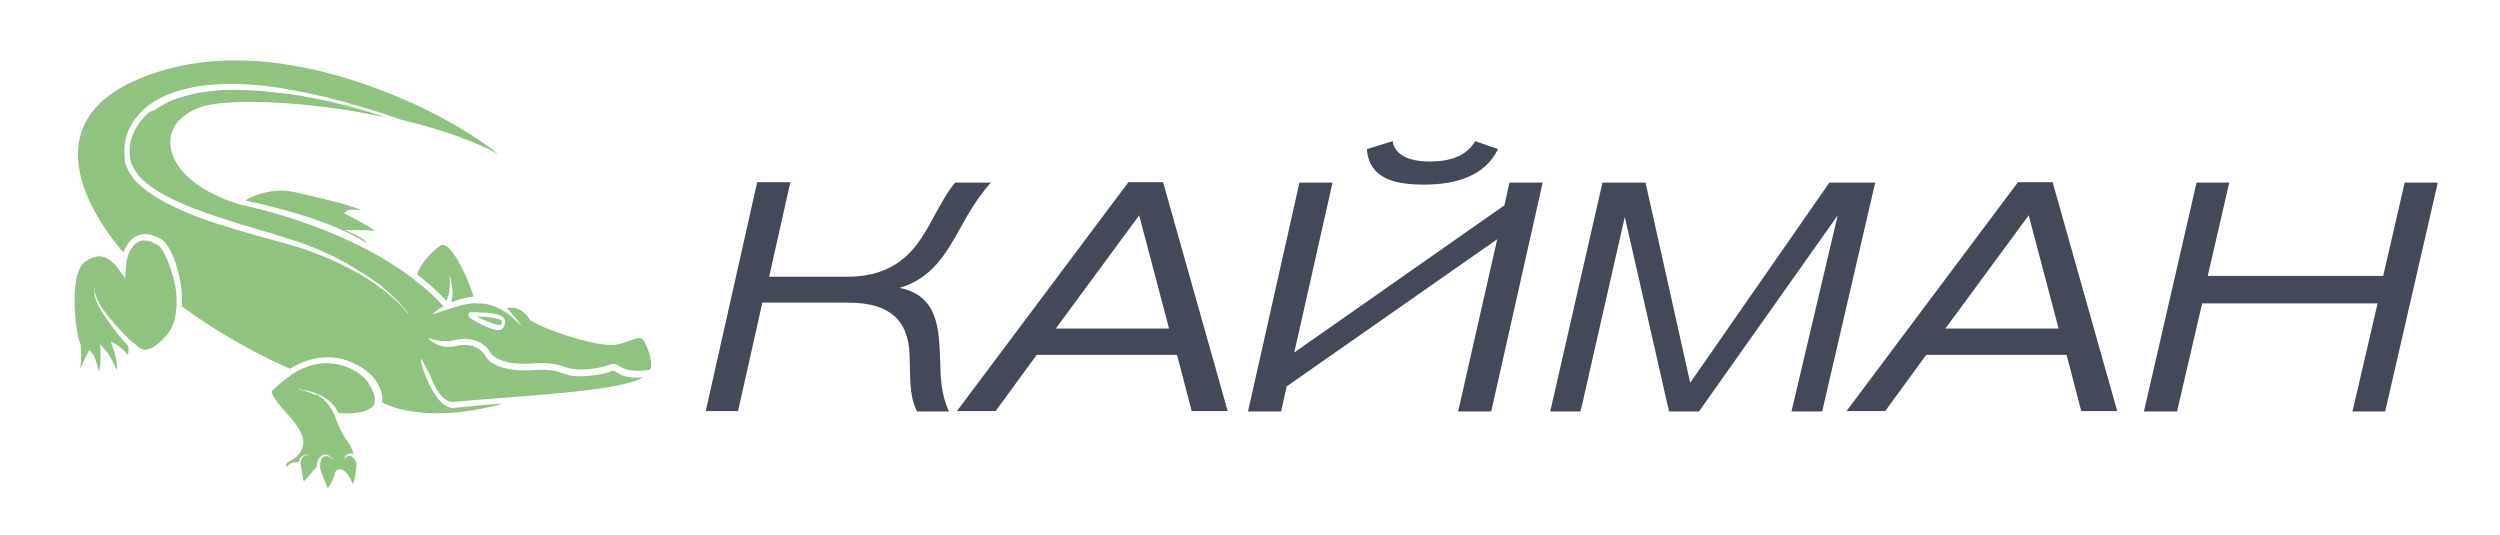
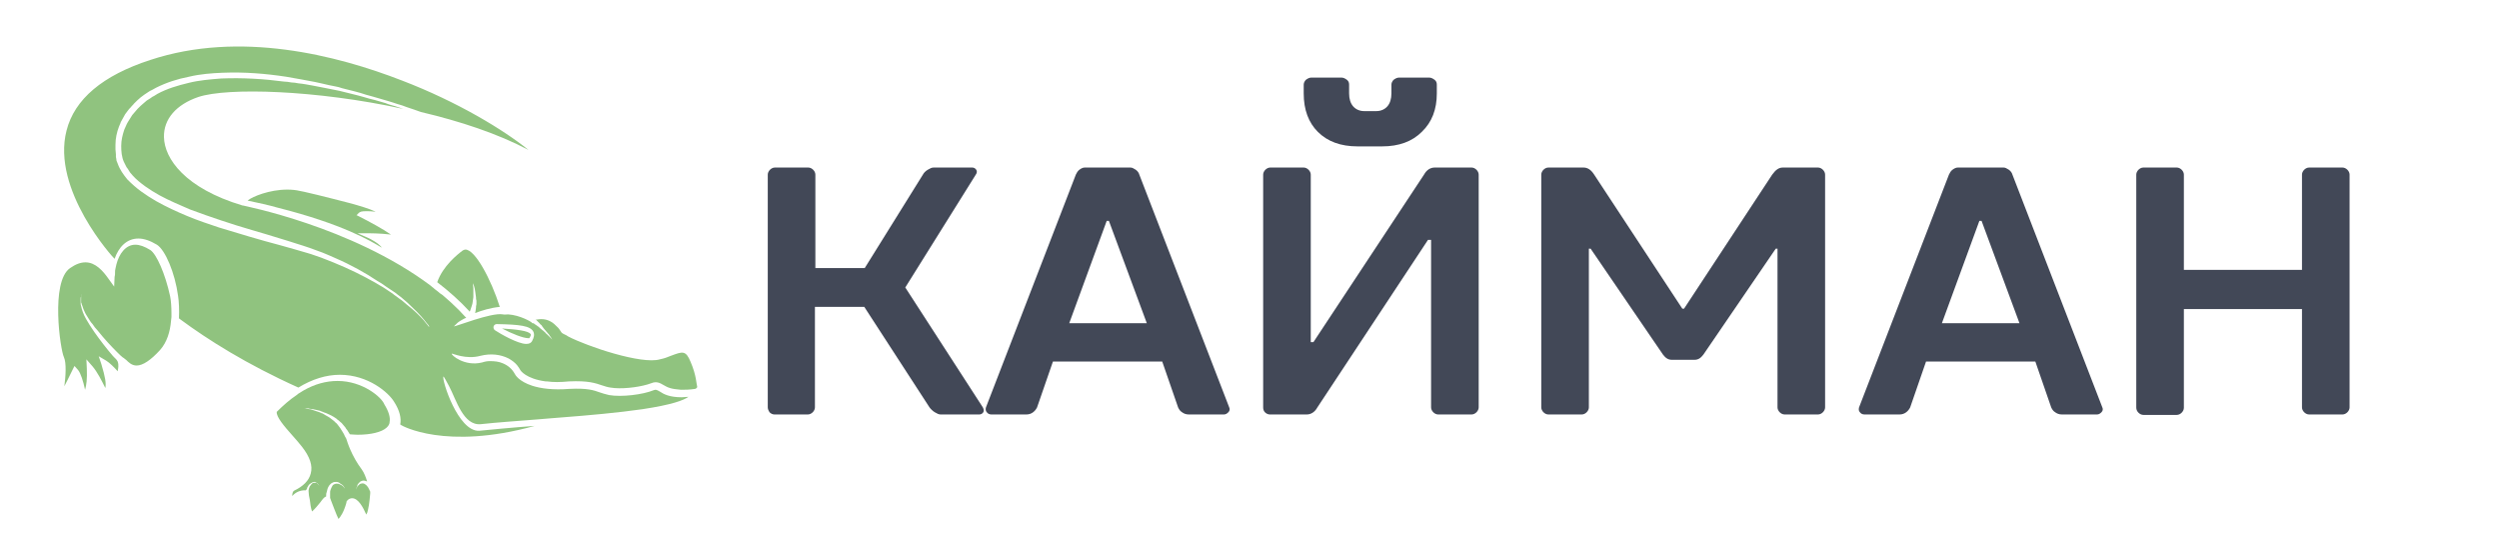
- <svg xmlns="http://www.w3.org/2000/svg" version="1.1" id="Слой_1" x="0px" y="0px" viewBox="0 0 627 134" style="enable-background:new 0 0 627 134;" xml:space="preserve">
+ <svg xmlns="http://www.w3.org/2000/svg" version="1.1" id="Слой_1" x="0px" y="0px" viewBox="0 0 567 126" style="enable-background:new 0 0 567 126;" xml:space="preserve">
  <style type="text/css">
- 	.st0{fill:#434958;}
- 	.st1{fill:#90C37F;}
+ 	.st0{fill:#90C37F;}
+ 	.st1{fill:#424857;}
</style>
-   <g>
-     <path class="st0" d="M198.2,45.8l-5.3,23.6h19.5c12.1,0,17-6.3,20.8-13.2c1.8-3.2,3.5-6.8,6.3-10.4h9c-3.3,3.7-5.6,7.7-7.6,11.3   c-3.8,6.9-7.4,12.8-15.3,15.1c9.9,2,9.9,10.6,10.2,18.5c0.1,4.1,0.2,8.1,2.2,12.5h-8c-2.4-4.7-1.5-10.6-2-15.9   c-0.7-6-3.8-11.4-15.3-11.4h-21.5l-6.1,27.2H177l12.9-57.4H198.2z" />
-     <path class="st0" d="M298.9,103.2L295.2,89H260l-10.3,14.1H240l43-57.4h8.7l16.2,57.4H298.9z M285.7,54l-20.9,28.4h28.4L285.7,54z" />
-     <path class="st0" d="M325.9,45.8h8.3l-9.6,42.6l52.7-36.9l1.3-5.7h8.3l-12.9,57.4h-8.3l9.8-43.2l-52.8,36.9l-1.4,6.3H313   L325.9,45.8z M375.7,37.4c-3.2,6.6-10.3,8.9-18.5,8.9c-7.5,0-13.8-1.5-14.4-8.9l6.5-2c0.2,1.9,1.9,5.1,9.2,5.1   c6.3,0,9.5-1.9,11.5-5.1L375.7,37.4z" />
-     <path class="st0" d="M457,103.2h-7.7L460.9,54l-34.8,49.2h-7.5l-11.1-48.8l-11.1,48.8h-7.6l13.1-57.4h10.8L423.9,96l34.9-50.2h11.5   L457,103.2z" />
-     <path class="st0" d="M522,103.2L518.3,89h-35.2l-10.3,14.1h-9.7l43-57.4h8.7l16.2,57.4H522z M508.8,54l-20.9,28.4h28.4L508.8,54z" />
-     <path class="st0" d="M598.2,103.2h-8.2l6.3-27.1h-44l-6.3,27.1h-8.3l13.2-57.4h8.2l-5.4,23.4h44l5.4-23.4h8.3L598.2,103.2z" />
+   <g id="krokodil">
+     <path class="st0" d="M108,69.8c0,0.2-0.1,0.5-0.1,0.7s-0.1,0.3-0.1,0.5c1.6-0.6,3.5-1.2,5.6-1.4c-2-6.3-5.6-13-7.8-13   c-0.2,0-0.4,0.1-0.6,0.2c-1.2,0.9-4.5,3.5-5.8,7.2c2.6,2,5.1,4.2,7.4,6.7c0,0,0,0,0-0.1s0.1-0.1,0.1-0.2s0.1-0.2,0.1-0.3   c0.1-0.2,0.1-0.4,0.2-0.6s0.1-0.4,0.2-0.7c0-0.2,0.1-0.5,0.1-0.7s0.1-0.5,0.1-0.7s0-0.5,0-0.7s0-0.5,0-0.7s0-0.4,0-0.6   c0-0.4-0.1-0.7-0.1-0.9c0-0.2,0-0.3,0-0.3s0,0.1,0.1,0.3c0.1,0.2,0.2,0.5,0.3,0.9c0,0.2,0.1,0.4,0.1,0.6s0.1,0.4,0.1,0.7   c0,0.2,0.1,0.5,0.1,0.7c0,0.3,0,0.5,0.1,0.8c0,0.3,0,0.5,0,0.8C108,69.3,108,69.6,108,69.8z" />
+     <path class="st0" d="M76.6,86.4c-2.6,0-5.2,0.7-7.8,2.2c-0.3,0.2-0.5,0.3-0.8,0.5c-0.2,0.1-0.5,0.3-0.7,0.5c-1.5,1-3,2.3-4.5,3.8   c-0.2,1.1,1.8,3.4,3.4,5.2c0.8,0.9,1.6,1.8,2.3,2.7c1.8,2.3,2.5,4.3,2,6.1c-0.4,1.6-1.7,2.9-3.8,3.9c-0.3,0.2-0.4,0.7-0.4,1.2   c0.8-0.9,1.8-1.3,2.9-1.3c0.1,0,0.1,0,0.2,0c0-0.1,0-0.1,0.1-0.1c0.1-0.2,0.2-0.3,0.2-0.5c0.1-0.2,0.2-0.3,0.3-0.5   c0.1-0.2,0.3-0.3,0.4-0.4c0.2-0.1,0.3-0.2,0.5-0.3c0.2-0.1,0.4-0.1,0.5-0.1s0.2,0,0.2,0.1h0.1l0.1,0.1c0.1,0,0.1,0.1,0.2,0.1   l0.1,0.1c0.1,0.1,0.1,0.2,0.2,0.2c0.1,0.1,0.1,0.2,0.1,0.2s-0.1-0.1-0.2-0.2c0-0.1-0.1-0.1-0.2-0.2l-0.1-0.1c0,0-0.1-0.1-0.2-0.1   h-0.1h-0.1c-0.1,0-0.1,0-0.2,0s-0.3,0-0.4,0.1s-0.2,0.2-0.3,0.3c-0.1,0.1-0.2,0.3-0.3,0.4c-0.1,0.1-0.1,0.3-0.2,0.5   c0,0.2-0.1,0.3-0.1,0.5s0.1,1.1,0.1,1.1c0.1,0.3,0.1,0.7,0.2,1c0.1,0.8,0.2,1.8,0.5,2.6c0.7-0.6,1.4-1.5,1.9-2.1   c0.5-0.7,0.9-1.2,1.3-1.3c0-0.1,0-0.2,0-0.2c0-0.2,0-0.5,0.1-0.7s0.1-0.5,0.2-0.8s0.2-0.5,0.4-0.8c0.2-0.2,0.4-0.5,0.7-0.6   c0.3-0.2,0.6-0.2,0.9-0.2s0.6,0.1,0.8,0.3c0.2,0.1,0.4,0.3,0.6,0.4c0.2,0.2,0.3,0.3,0.4,0.5c0.2,0.4,0.3,0.7,0.3,0.9   c0,0.2,0,0.4,0,0.4s0-0.1,0-0.4c0-0.2-0.1-0.6-0.4-0.9c-0.1-0.2-0.3-0.3-0.4-0.4c-0.2-0.1-0.4-0.2-0.6-0.3   c-0.2-0.1-0.5-0.1-0.7-0.1s-0.4,0.1-0.6,0.2s-0.3,0.3-0.4,0.5s-0.2,0.4-0.3,0.7c-0.1,0.2-0.1,0.4-0.1,0.7c0,0.2,0,0.4,0,0.6   c0,0.1,0,0.3,0,0.4v0.1c0,0.1,0.1,0.3,0.1,0.3c0,0.1,0.1,0.2,0.1,0.3c0,0,1.4,3.7,1.7,4.2c0.4-0.4,1.2-1.5,1.8-3.7v-0.1v-0.1   c0.4-0.7,1-0.8,1.3-0.8c1.4,0,2.5,2.1,3.2,3.7c0.2-0.3,0.3-0.6,0.4-1.1c0.3-1.1,0.5-3.7,0.5-3.7v-0.1c0-0.1,0-0.1,0-0.2   s0-0.2-0.1-0.3c-0.1-0.2-0.2-0.5-0.4-0.8l0,0c-0.2-0.3-0.4-0.5-0.7-0.7c-0.3-0.2-0.6-0.2-0.9-0.1c-0.1,0-0.3,0.1-0.4,0.2   s-0.2,0.2-0.3,0.3c-0.1,0.1-0.1,0.2-0.2,0.3c0,0.1-0.1,0.2-0.1,0.3c-0.1,0.2-0.1,0.2-0.1,0.2s0-0.1,0.1-0.3c0-0.1,0-0.2,0.1-0.3   c0-0.1,0.1-0.2,0.1-0.4c0.1-0.1,0.1-0.3,0.3-0.4c0.1-0.1,0.2-0.3,0.4-0.4c0.2-0.1,0.4-0.2,0.6-0.2s0.4,0,0.6,0.1   c0.1,0,0.2,0.1,0.3,0.1c-0.3-1-0.7-2-1.2-2.7c-2.4-3.2-3.3-6.3-3.5-6.9c0-0.1-0.1-0.2-0.2-0.4c-0.1-0.2-0.2-0.3-0.3-0.6   c0-0.1-0.1-0.1-0.1-0.2c-0.1-0.2-0.2-0.3-0.3-0.5c-0.1-0.2-0.3-0.5-0.5-0.8s-0.4-0.5-0.6-0.8c-0.1-0.1-0.2-0.3-0.4-0.4   c-0.1-0.1-0.3-0.3-0.4-0.4c-0.3-0.2-0.6-0.5-0.9-0.7s-0.6-0.4-1-0.6c-0.2-0.1-0.3-0.2-0.5-0.3c-0.2-0.1-0.3-0.2-0.5-0.2   c-0.3-0.2-0.7-0.3-1-0.4S71.3,93.1,71,93c-0.3-0.1-0.5-0.2-0.8-0.2c-0.2,0-0.4-0.1-0.6-0.1c-0.3-0.1-0.5-0.1-0.5-0.1s0.2,0,0.5,0   c0.2,0,0.4,0,0.6,0.1c0.2,0,0.5,0.1,0.8,0.1c0.3,0.1,0.6,0.1,0.9,0.2s0.7,0.1,1,0.3c0.2,0.1,0.4,0.1,0.5,0.2   c0.2,0.1,0.4,0.1,0.6,0.2c0.4,0.2,0.7,0.3,1.1,0.5s0.7,0.4,1,0.6c0.2,0.1,0.3,0.2,0.5,0.4c0.2,0.1,0.3,0.2,0.5,0.4   c0.3,0.2,0.6,0.5,0.8,0.8c0.2,0.3,0.5,0.5,0.6,0.8c0.2,0.2,0.4,0.5,0.5,0.7s0.3,0.4,0.3,0.5l0.1,0.1c0.3,0,0.9,0.1,1.7,0.1   c3.1,0,5.5-0.6,6.6-1.6c0.2-0.2,0.4-0.4,0.5-0.6l0,0c0.1-0.2,0.2-0.4,0.2-0.7c0.2-1-0.2-2.4-1.2-4C86.6,90.1,82.3,86.4,76.6,86.4z" />
+     <path class="st0" d="M88.7,53.2c-1.7-1.2-5-3-7.2-4.1l-0.6-0.3l0.5-0.5c0.3-0.3,0.7-0.4,1.7-0.4c0.6,0,1.2,0,1.9,0.1   c0.1,0,0.1,0,0.2,0c-2.7-1.3-8.9-2.7-13.2-3.8c-1.4-0.3-2.8-0.7-4-0.9c-0.8-0.2-1.8-0.3-2.8-0.3c-4.1,0-7.9,1.6-8.9,2.4l-0.1,0.1   c2.4,0.5,4.7,1,6.8,1.6c14.7,3.7,21.2,7.6,23.5,9c0,0,0,0,0.1,0c-0.8-1-2.5-1.9-3.2-2.2l-2.3-1h2.5C83.7,52.9,86.2,52.9,88.7,53.2z   " />
+     <path class="st0" d="M34.1,56.7c-1.3-0.8-2.4-1.2-3.4-1.2c-2.2,0-3.7,2.1-4.3,4.5c-0.1,0.3-0.1,0.6-0.2,0.9c-0.1,0.3-0.1,0.6-0.1,1   c0,0.3,0,0.6-0.1,0.9L25.9,65l-1.3-1.8c-1.2-1.7-2.9-3.7-5.2-3.7c-1.1,0-2.2,0.4-3.5,1.3c-4.5,3.1-2.2,18.6-1.4,20.2   c0.6,1.3,0.4,4.4,0.1,6.6c0.4-0.8,1-1.9,1.8-3.6l0.5-1l0.8,0.9c0.6,0.7,1.2,2.6,1.6,4.5c0.3-1,0.5-2.4,0.4-4.8l-0.1-2.1l1.4,1.6   c1.1,1.3,2,3.1,2.9,4.9c0.2-1.1,0-2.4-0.9-5.4l-0.6-1.8l1.7,1c0.8,0.5,1.8,1.5,2.6,2.4c0.1-0.6,0.3-1.4,0-2.2   c-0.2-0.5-0.7-0.8-1.2-1.4c-1.2-1.4-2.7-3.3-4.1-5.3c-0.3-0.5-0.7-1-1-1.5s-0.6-1-0.9-1.5c-0.3-0.5-0.5-1-0.7-1.5s-0.3-1-0.4-1.4   c-0.1-0.2-0.1-0.4-0.1-0.6c0-0.1,0-0.2,0-0.3c0-0.1,0-0.2,0-0.3c0-0.1,0-0.2,0-0.3c0-0.1,0-0.2,0-0.2c0-0.2,0-0.3,0.1-0.4   c0-0.1,0.1-0.2,0.1-0.3c0-0.1,0.1-0.2,0.1-0.2c0.1-0.1,0.1-0.2,0.1-0.2s0,0.1-0.1,0.2c0,0.1,0,0.1-0.1,0.2c0,0.1,0,0.2-0.1,0.3   c0,0.1,0,0.3,0,0.4s0,0.2,0,0.2c0,0.1,0,0.2,0,0.3c0,0.1,0,0.2,0,0.3c0,0.1,0,0.2,0.1,0.3c0,0.2,0.1,0.4,0.2,0.6   c0.1,0.4,0.3,0.9,0.5,1.3c0.2,0.5,0.5,0.9,0.8,1.4s0.6,1,1,1.4c0.3,0.5,0.7,1,1.1,1.4c1.5,1.9,3.1,3.6,4.4,4.9   c0.1,0.1,0.1,0.1,0.2,0.2c0.4,0.4,0.8,0.8,1.2,1.1l0.2,0.1c0.1,0.1,0.3,0.3,0.5,0.4c0.6,0.6,1.3,1.3,2.4,1.3c1.4,0,3.2-1.2,5.3-3.5   c1.6-1.8,2.3-4.2,2.5-6.6c0-0.3,0.1-0.6,0.1-0.9s0-0.6,0-0.9c0-1.4-0.1-2.8-0.3-3.8C37.5,62.1,35.5,57.6,34.1,56.7z" />
+     <path class="st0" d="M156.7,82.1c-1.1-2.7-1.8-2.4-4.5-1.4c-0.7,0.3-1.5,0.6-2.5,0.8c-4.1,1.2-16.4-2.9-20.8-5.2   c-0.3-0.2-0.6-0.4-0.9-0.5c-0.2-0.1-0.4-0.2-0.5-0.3l-0.1-0.1c-0.3-0.4-0.5-0.8-0.8-1.1c-0.6-0.6-1.1-1.1-1.7-1.4   c-1.1-0.6-2.2-0.6-3.3-0.4h-0.1c0.1,0,0.1,0.1,0.2,0.1c0.2,0.2,0.4,0.4,0.6,0.6l0,0c0.2,0.2,0.3,0.4,0.5,0.5   c0.1,0.1,0.2,0.2,0.2,0.3c0.1,0.1,0.2,0.2,0.3,0.4c0.2,0.2,0.3,0.4,0.5,0.6l0.1,0.1c0.1,0.2,0.3,0.3,0.4,0.5   c0.1,0.1,0.1,0.1,0.2,0.2s0.1,0.2,0.2,0.3c0.3,0.4,0.5,0.7,0.6,0.9c0.1,0.2,0.2,0.2,0.2,0.2s-0.1-0.1-0.3-0.3   c-0.2-0.2-0.4-0.4-0.6-0.6c-0.1-0.1-0.3-0.3-0.4-0.4l0,0c-0.2-0.2-0.4-0.3-0.5-0.5l-0.1-0.1c-0.2-0.1-0.3-0.3-0.5-0.4   c-0.2-0.2-0.4-0.3-0.6-0.5c-0.1-0.1-0.2-0.2-0.3-0.3c-0.1,0-0.1-0.1-0.2-0.1l-0.1-0.1c-0.2-0.1-0.4-0.3-0.6-0.4   c-0.1-0.1-0.2-0.2-0.4-0.2l0,0h-0.1l-0.1-0.1c0,0-0.1,0-0.1-0.1c-0.1-0.1-2.5-1.6-5.3-1.8c-0.4,0-0.8,0.1-1.2,0   c-2.6-0.5-11,2.9-11.1,2.7c0.7-0.7,1-1,1.4-1.2c0.1-0.1,0.2-0.1,0.5-0.3c0.2-0.1,0.5-0.3,0.8-0.4c0,0,0,0,0.1,0   c-0.6-0.6-1.1-1.2-1.7-1.8c-1.2-1.2-2.4-2.3-3.7-3.4c-0.1-0.1-0.2-0.1-0.3-0.2c-0.1-0.1-0.2-0.1-0.3-0.2c-0.3-0.3-0.6-0.5-1-0.8   l-0.1-0.1c-0.2-0.1-0.3-0.3-0.5-0.4c-0.2-0.2-0.4-0.3-0.6-0.5c-18-13.4-42.3-18-42.5-18.1H55C42,42.7,37.3,36,37.2,31.1   C37.1,27,40,23.7,45,22c6.6-2.2,26.8-1.6,46.5,2.7c-0.6-0.2-1.2-0.4-1.8-0.6c-0.7-0.2-1.5-0.4-2.2-0.7c-0.8-0.2-1.6-0.5-2.4-0.7   s-1.7-0.4-2.6-0.7c-1.7-0.5-3.6-0.9-5.5-1.4c-0.5-0.1-1-0.2-1.5-0.3c-0.5-0.1-1-0.2-1.5-0.3c-1-0.2-2-0.4-3.1-0.6s-2.1-0.4-3.2-0.5   c-0.5-0.1-1.1-0.2-1.6-0.2c-0.6-0.1-1.1-0.2-1.7-0.2c-4.5-0.6-9.3-0.9-14.2-0.7c-2.5,0.2-5,0.4-7.4,1c-2.5,0.6-4.9,1.3-7.1,2.5   l-0.8,0.5c-0.3,0.1-0.5,0.3-0.8,0.5s-0.5,0.3-0.8,0.5l-0.7,0.6c-0.5,0.4-0.9,0.8-1.4,1.3c-0.2,0.2-0.4,0.5-0.6,0.7   c-0.2,0.2-0.4,0.5-0.6,0.7l-0.5,0.8L29,27.7c-0.2,0.3-0.3,0.6-0.4,0.8c-0.1,0.3-0.3,0.6-0.4,0.9c-0.4,1.2-0.7,2.4-0.7,3.7   c0,1.2,0.1,2.5,0.6,3.6l0.2,0.4l0.2,0.4l0.2,0.4c0.1,0.1,0.2,0.3,0.3,0.4c0.2,0.3,0.3,0.5,0.5,0.8c0.2,0.2,0.4,0.5,0.6,0.7   c0.8,0.9,1.8,1.7,2.9,2.5c1,0.7,2.1,1.4,3.2,2c2.2,1.2,4.6,2.2,6.9,3.2c2.4,0.9,4.7,1.7,7.1,2.5c4.7,1.6,9.3,2.8,13.7,4.2   c1.1,0.3,2.2,0.7,3.2,1c1.1,0.3,2.1,0.7,3.1,1c1,0.4,2,0.7,3,1.1s1.9,0.8,2.8,1.2c3.7,1.6,6.9,3.4,9.6,5.2c0.3,0.2,0.7,0.4,1,0.6   s0.6,0.4,1,0.7c0.3,0.2,0.6,0.4,0.9,0.6s0.6,0.4,0.9,0.6s0.6,0.4,0.8,0.6c0.3,0.2,0.5,0.4,0.8,0.6c0.2,0.2,0.5,0.4,0.7,0.6   s0.5,0.4,0.7,0.6c1.7,1.6,3,2.9,3.8,3.9c0.4,0.5,0.7,0.9,0.9,1.1c0.2,0.3,0.3,0.4,0.3,0.4l-0.1,0.1c0,0-0.1-0.1-0.3-0.4   c-0.2-0.2-0.5-0.6-0.9-1.1c-0.8-0.9-2.1-2.2-3.9-3.6c-0.2-0.2-0.5-0.4-0.7-0.6S91,68,90.7,67.8s-0.5-0.4-0.8-0.6s-0.6-0.4-0.8-0.6   c-0.3-0.2-0.6-0.4-0.9-0.6s-0.6-0.4-0.9-0.6s-0.6-0.4-1-0.6c-0.3-0.2-0.7-0.4-1-0.6c-2.8-1.6-6-3.2-9.7-4.7   c-0.9-0.4-1.9-0.7-2.8-1.1c-1-0.3-1.9-0.7-3-1c-1-0.3-2.1-0.6-3.1-0.9c-1.1-0.3-2.1-0.6-3.2-0.9c-2.2-0.6-4.5-1.2-6.8-1.9   c-2.3-0.7-4.7-1.4-7-2.1c-2.4-0.8-4.8-1.6-7.2-2.6s-4.8-2.1-7.1-3.4c-1.2-0.7-2.3-1.4-3.4-2.2c-1.1-0.8-2.1-1.7-3.1-2.7   c-0.9-1.1-1.7-2.2-2.2-3.6l-0.2-0.5c-0.1-0.2-0.1-0.3-0.1-0.5l-0.1-0.5v-0.1v-0.1v-0.1V35c0-0.4-0.1-0.7-0.1-1.1s0-0.7,0-1.1   c0-1.4,0.3-2.8,0.8-4.1c0.1-0.3,0.3-0.6,0.4-1c0.2-0.3,0.3-0.6,0.5-0.9l0.5-0.9l0.6-0.8c0.2-0.3,0.4-0.5,0.7-0.8   c0.2-0.3,0.5-0.5,0.7-0.8c0.5-0.5,1-1,1.5-1.4l0.8-0.6c0.3-0.2,0.6-0.4,0.9-0.6c0.3-0.2,0.6-0.4,0.9-0.5l0.9-0.5   c2.4-1.2,4.9-2,7.5-2.5c2.5-0.6,5.1-0.8,7.6-0.9c5-0.2,9.8,0.2,14.4,0.9c0.6,0.1,1.1,0.2,1.7,0.3c0.6,0.1,1.1,0.2,1.7,0.3   c1.1,0.2,2.2,0.4,3.2,0.6c1.1,0.2,2.1,0.5,3.1,0.7c0.5,0.1,1,0.2,1.5,0.3c0.5,0.1,1,0.2,1.5,0.4c1.9,0.5,3.8,0.9,5.5,1.5   c0.9,0.2,1.7,0.5,2.5,0.7s1.6,0.5,2.4,0.7s1.5,0.5,2.2,0.7s1.4,0.4,2.1,0.7c1.1,0.4,2.2,0.7,3.2,1.1c8.9,2.1,17.4,4.9,24.4,8.6   c-5.7-4.6-16.1-10.9-28.6-15.7c-14.9-5.8-36.9-11.4-57.2-4.7c-10.8,3.5-17.2,8.9-19,16c-3.5,13.5,10.7,29,10.9,29.1l0,0   c0.9-2.6,2.7-4.6,5.4-4.6c1.3,0,2.7,0.5,4.2,1.4c1.9,1.2,4.1,6.4,4.8,11.6c0.2,1.3,0.3,3.2,0.2,5.1c0.1,0.1,0.3,0.2,0.4,0.3   c6.1,4.5,14.9,10.1,26.7,15.4C70.8,86,74,85,77.1,85c6.5,0,11.1,4.1,12.3,6.1c1.3,2,1.7,3.8,1.4,5.2c0.1,0,0.1,0,0.2,0.1   s10,5.8,30.3,0.2c-4.5,0.3-11.6,1-12.6,1.1c-4.8,0.2-8.5-11.6-8.1-12.3c0.1-0.1,0.8,1.3,1.3,2.2c1.6,3,3.2,9,7.2,8.6   c3.6-0.4,8.2-0.7,13.1-1.1c1.6-0.1,3.2-0.3,4.9-0.4c6.5-0.5,13.2-1.1,18.7-1.9c6.6-1,9.3-2,10.4-2.8c-0.5,0-1,0.1-1.5,0.1   c-2.8,0-4.1-0.7-5-1.3c-0.7-0.4-0.9-0.5-1.4-0.3c-2.4,1-7.3,1.6-10.1,1.1c-0.9-0.2-1.5-0.4-2.1-0.6c-1.4-0.5-2.8-1-6.9-0.8   c-3.8,0.3-6.5-0.1-8.4-0.7c-3.1-1-3.9-2.5-4-2.7c-0.6-1.1-1.5-1.9-2.7-2.4c-0.9-0.4-1.9-0.5-3-0.5c-0.5,0-1.1,0.1-1.7,0.3   c-4,1-7.1-1.7-6.9-2c0.1-0.1,3.2,1.4,6.5,0.5c2.4-0.6,4.6-0.3,6.4,0.6c0.7,0.4,1.4,0.9,1.9,1.5c0.3,0.4,0.6,0.8,0.8,1.2   c0,0,1.2,1.9,5.7,2.5c0.1,0,0.2,0,0.3,0c1.4,0.2,3,0.2,5,0c4.4-0.2,6,0.4,7.5,0.9c0.6,0.2,1.2,0.4,1.9,0.5c2.3,0.4,6,0,8.4-0.7   c0.3-0.1,0.6-0.2,0.9-0.3c1.2-0.5,2,0,2.7,0.4c0.4,0.2,0.8,0.5,1.5,0.7c0.6,0.2,1.4,0.3,2.5,0.4c0.9,0,1.9,0,3.2-0.2l0,0l0,0   c0.1,0,0.3-0.1,0.5-0.4C158,87.1,158,85.1,156.7,82.1z M112,74c0.1-0.3,0.4-0.5,0.7-0.5l0,0c5.3,0.1,7.6,0.4,8.3,1.7   c0.3,0.6,0.2,1.3-0.3,2.2c-0.2,0.3-0.5,0.6-1.3,0.6l0,0c-1.9,0-5.9-2.3-7.1-3.1C112,74.7,111.9,74.3,112,74z" />
+     <path class="st0" d="M119.9,76.7c0.1,0,0.1,0,0.2,0c0.4-0.6,0.4-0.9,0.3-0.9c-0.4-0.8-3.4-1.1-6.5-1.3   C116.2,75.7,118.7,76.7,119.9,76.7L119.9,76.7z" />
  </g>
  <g>
-     <path class="st1" d="M113.4,74.6c0,0.2-0.1,0.5-0.1,0.7c0,0.2-0.1,0.3-0.1,0.5c1.6-0.6,3.5-1.2,5.6-1.4c-2-6.3-5.6-13-7.8-13   c-0.2,0-0.4,0.1-0.6,0.2c-1.2,0.9-4.5,3.5-5.8,7.2c2.6,2,5.1,4.2,7.4,6.7c0,0,0,0,0-0.1c0-0.1,0.1-0.1,0.1-0.2   c0-0.1,0.1-0.2,0.1-0.3c0.1-0.2,0.1-0.4,0.2-0.6c0.1-0.2,0.1-0.4,0.2-0.7c0-0.2,0.1-0.5,0.1-0.7c0-0.2,0.1-0.5,0.1-0.7   c0-0.2,0-0.5,0-0.7c0-0.2,0-0.5,0-0.7c0-0.2,0-0.4,0-0.6c0-0.4-0.1-0.7-0.1-0.9c0-0.2,0-0.3,0-0.3s0,0.1,0.1,0.3   c0.1,0.2,0.2,0.5,0.3,0.9c0,0.2,0.1,0.4,0.1,0.6c0,0.2,0.1,0.4,0.1,0.7c0,0.2,0.1,0.5,0.1,0.7c0,0.3,0,0.5,0.1,0.8   c0,0.3,0,0.5,0,0.8C113.5,74.1,113.5,74.3,113.4,74.6z" />
-     <path class="st1" d="M82,91.1c-2.6,0-5.2,0.7-7.8,2.2c-0.3,0.2-0.5,0.3-0.8,0.5c-0.2,0.1-0.5,0.3-0.7,0.5c-1.5,1-3,2.3-4.5,3.8   c-0.2,1.1,1.8,3.4,3.4,5.2c0.8,0.9,1.6,1.8,2.3,2.7c1.8,2.3,2.5,4.3,2,6.1c-0.4,1.6-1.7,2.9-3.8,3.9c-0.3,0.2-0.4,0.7-0.4,1.2   c0.8-0.9,1.8-1.3,2.9-1.3c0.1,0,0.1,0,0.2,0c0-0.1,0-0.1,0.1-0.1c0.1-0.2,0.2-0.3,0.2-0.5c0.1-0.2,0.2-0.3,0.3-0.5   c0.1-0.2,0.3-0.3,0.4-0.4c0.2-0.1,0.3-0.2,0.5-0.3c0.2-0.1,0.4-0.1,0.5-0.1c0.1,0,0.2,0,0.2,0.1c0,0,0.1,0,0.1,0l0.1,0.1   c0.1,0,0.1,0.1,0.2,0.1c0,0,0.1,0.1,0.1,0.1c0.1,0.1,0.1,0.2,0.2,0.2c0.1,0.1,0.1,0.2,0.1,0.2s-0.1-0.1-0.2-0.2   c0-0.1-0.1-0.1-0.2-0.2c0,0-0.1-0.1-0.1-0.1c0,0-0.1-0.1-0.2-0.1l-0.1,0c0,0-0.1,0-0.1,0c-0.1,0-0.1,0-0.2,0c-0.1,0-0.3,0-0.4,0.1   c-0.1,0.1-0.2,0.2-0.3,0.3c-0.1,0.1-0.2,0.3-0.3,0.4c-0.1,0.1-0.1,0.3-0.2,0.5c0,0.2-0.1,0.3-0.1,0.5c0,0.2,0.1,1.1,0.1,1.1   c0.1,0.3,0.1,0.7,0.2,1c0.1,0.8,0.2,1.8,0.5,2.6c0.7-0.6,1.4-1.5,1.9-2.1c0.5-0.7,0.9-1.2,1.3-1.3c0-0.1,0-0.2,0-0.2   c0-0.2,0-0.5,0.1-0.7c0.1-0.2,0.1-0.5,0.2-0.8c0.1-0.3,0.2-0.5,0.4-0.8c0.2-0.2,0.4-0.5,0.7-0.6c0.3-0.2,0.6-0.2,0.9-0.2   c0.3,0,0.6,0.1,0.8,0.3c0.2,0.1,0.4,0.3,0.6,0.4c0.2,0.2,0.3,0.3,0.4,0.5c0.2,0.4,0.3,0.7,0.3,0.9c0,0.2,0,0.4,0,0.4s0-0.1,0-0.4   c0-0.2-0.1-0.6-0.4-0.9c-0.1-0.2-0.3-0.3-0.4-0.4c-0.2-0.1-0.4-0.2-0.6-0.3c-0.2-0.1-0.5-0.1-0.7-0.1c-0.2,0-0.4,0.1-0.6,0.2   c-0.2,0.1-0.3,0.3-0.4,0.5c-0.1,0.2-0.2,0.4-0.3,0.7c-0.1,0.2-0.1,0.4-0.1,0.7c0,0.2,0,0.4,0,0.6c0,0.1,0,0.3,0,0.4   c0,0,0,0.1,0,0.1c0,0.1,0.1,0.3,0.1,0.3c0,0.1,0.1,0.2,0.1,0.3c0,0,1.4,3.7,1.7,4.2c0.4-0.4,1.2-1.5,1.8-3.7l0-0.1l0-0.1   c0.4-0.7,1-0.8,1.3-0.8c1.4,0,2.5,2.1,3.2,3.7c0.2-0.3,0.3-0.6,0.4-1.1c0.3-1.1,0.5-3.7,0.5-3.7c0,0,0-0.1,0-0.1c0-0.1,0-0.1,0-0.2   c0-0.1,0-0.2-0.1-0.3c-0.1-0.2-0.2-0.5-0.4-0.8c0,0,0,0,0,0c-0.2-0.3-0.4-0.5-0.7-0.7c-0.3-0.2-0.6-0.2-0.9-0.1   c-0.1,0-0.3,0.1-0.4,0.2c-0.1,0.1-0.2,0.2-0.3,0.3c-0.1,0.1-0.1,0.2-0.2,0.3c0,0.1-0.1,0.2-0.1,0.3c-0.1,0.2-0.1,0.2-0.1,0.2   s0-0.1,0.1-0.3c0-0.1,0.1-0.2,0.1-0.3c0-0.1,0.1-0.2,0.1-0.4c0.1-0.1,0.1-0.3,0.3-0.4c0.1-0.1,0.2-0.3,0.4-0.4   c0.2-0.1,0.4-0.2,0.6-0.2c0.2,0,0.4,0,0.6,0.1c0.1,0,0.2,0.1,0.3,0.1c-0.3-1-0.7-2-1.2-2.7c-2.4-3.2-3.3-6.3-3.5-6.9   c0-0.1-0.1-0.2-0.2-0.4c-0.1-0.2-0.2-0.3-0.3-0.6c0-0.1-0.1-0.1-0.1-0.2c-0.1-0.2-0.2-0.3-0.3-0.5c-0.1-0.2-0.3-0.5-0.5-0.8   c-0.2-0.3-0.4-0.5-0.6-0.8c-0.1-0.1-0.2-0.3-0.4-0.4c-0.1-0.1-0.3-0.3-0.4-0.4c-0.3-0.2-0.6-0.5-0.9-0.7c-0.3-0.2-0.6-0.4-1-0.6   C79.4,99.1,79.2,99,79,99c-0.2-0.1-0.3-0.2-0.5-0.2c-0.3-0.2-0.7-0.3-1-0.4c-0.3-0.1-0.6-0.2-0.9-0.3c-0.3-0.1-0.5-0.2-0.8-0.2   c-0.2,0-0.4-0.1-0.6-0.1c-0.3-0.1-0.5-0.1-0.5-0.1s0.2,0,0.5,0c0.2,0,0.4,0,0.6,0.1c0.2,0,0.5,0.1,0.8,0.1c0.3,0.1,0.6,0.1,0.9,0.2   c0.3,0.1,0.7,0.1,1,0.3c0.2,0.1,0.4,0.1,0.5,0.2c0.2,0.1,0.4,0.1,0.6,0.2c0.4,0.2,0.7,0.3,1.1,0.5c0.4,0.2,0.7,0.4,1,0.6   c0.2,0.1,0.3,0.2,0.5,0.4c0.2,0.1,0.3,0.2,0.5,0.4c0.3,0.2,0.6,0.5,0.8,0.8c0.2,0.3,0.5,0.5,0.6,0.8c0.2,0.2,0.4,0.5,0.5,0.7   c0.1,0.2,0.3,0.4,0.3,0.5c0,0,0.1,0.1,0.1,0.1c0.3,0,0.9,0.1,1.7,0.1c3.1,0,5.5-0.6,6.6-1.6c0.2-0.2,0.4-0.4,0.5-0.6c0,0,0,0,0,0   c0.1-0.2,0.2-0.4,0.2-0.7c0.2-1-0.2-2.4-1.2-4C92.1,94.8,87.8,91.1,82,91.1z" />
-     <path class="st1" d="M94.1,57.9c-1.7-1.2-5-3-7.2-4.1l-0.6-0.3l0.5-0.5c0.3-0.3,0.7-0.4,1.7-0.4c0.6,0,1.2,0,1.9,0.1   c0.1,0,0.1,0,0.2,0C88,51.5,81.8,50,77.4,49c-1.4-0.3-2.8-0.7-4-0.9c-0.8-0.2-1.8-0.3-2.8-0.3c-4.1,0-7.9,1.6-8.9,2.4   c0,0-0.1,0.1-0.1,0.1c2.4,0.5,4.7,1,6.8,1.6c14.7,3.7,21.2,7.6,23.5,9c0,0,0,0,0.1,0c-0.8-1-2.5-1.9-3.2-2.2l-2.3-1H89   C89.2,57.7,91.6,57.7,94.1,57.9z" />
-     <path class="st1" d="M39.6,61.5c-1.3-0.8-2.4-1.2-3.4-1.2c-2.2,0-3.7,2.1-4.3,4.5c-0.1,0.3-0.1,0.6-0.2,0.9c-0.1,0.3-0.1,0.6-0.1,1   c0,0.3,0,0.6-0.1,0.9l-0.1,2.2l-1.3-1.8c-1.2-1.7-2.9-3.7-5.2-3.7c-1.1,0-2.2,0.4-3.5,1.3c-4.5,3.1-2.2,18.6-1.4,20.2   c0.6,1.3,0.4,4.4,0.1,6.6c0.4-0.8,1-1.9,1.8-3.6l0.5-1l0.8,0.9c0.6,0.7,1.2,2.6,1.6,4.5c0.3-1,0.5-2.4,0.4-4.8l-0.1-2.1l1.4,1.6   c1.1,1.3,2,3.1,2.8,4.9c0.2-1.1,0-2.4-0.9-5.4l-0.6-1.8l1.7,1c0.8,0.5,1.8,1.5,2.6,2.4c0.1-0.6,0.3-1.4,0-2.2   c-0.2-0.5-0.7-0.8-1.2-1.4c-1.2-1.4-2.7-3.3-4.1-5.3c-0.3-0.5-0.7-1-1-1.5c-0.3-0.5-0.6-1-0.9-1.5c-0.3-0.5-0.5-1-0.7-1.5   c-0.2-0.5-0.3-1-0.4-1.4c-0.1-0.2-0.1-0.4-0.1-0.6c0-0.1,0-0.2,0-0.3c0-0.1,0-0.2,0-0.3c0-0.1,0-0.2,0-0.3c0-0.1,0-0.2,0-0.2   c0-0.2,0-0.3,0.1-0.4c0-0.1,0.1-0.2,0.1-0.3c0-0.1,0.1-0.2,0.1-0.2c0.1-0.1,0.1-0.2,0.1-0.2s0,0.1-0.1,0.2c0,0.1,0,0.1-0.1,0.2   c0,0.1,0,0.2-0.1,0.3c0,0.1,0,0.3,0,0.4c0,0.1,0,0.2,0,0.2c0,0.1,0,0.2,0,0.3c0,0.1,0,0.2,0,0.3c0,0.1,0,0.2,0.1,0.3   c0,0.2,0.1,0.4,0.2,0.6c0.1,0.4,0.3,0.9,0.5,1.3c0.2,0.5,0.5,0.9,0.8,1.4c0.3,0.5,0.6,1,1,1.4c0.3,0.5,0.7,1,1.1,1.4   c1.5,1.9,3.1,3.6,4.4,4.9c0.1,0.1,0.1,0.1,0.2,0.2c0.4,0.4,0.8,0.8,1.2,1.1l0.2,0.1c0.1,0.1,0.3,0.3,0.5,0.4   c0.6,0.6,1.3,1.3,2.4,1.3c1.4,0,3.2-1.2,5.3-3.5c1.6-1.8,2.3-4.2,2.5-6.6c0-0.3,0.1-0.6,0.1-0.9c0-0.3,0-0.6,0-0.9   c0-1.4-0.1-2.8-0.3-3.8C43,66.9,41,62.3,39.6,61.5z" />
-     <path class="st1" d="M162.2,86.9c-1.1-2.7-1.8-2.4-4.5-1.4c-0.7,0.3-1.5,0.6-2.5,0.8c-4.1,1.2-16.4-2.9-20.8-5.2   c-0.3-0.2-0.6-0.4-0.9-0.5c-0.2-0.1-0.4-0.2-0.5-0.3c0,0-0.1-0.1-0.1-0.1c-0.3-0.4-0.5-0.8-0.8-1.1c-0.6-0.6-1.1-1.1-1.7-1.4   c-1.1-0.6-2.2-0.6-3.3-0.4c0,0-0.1,0-0.1,0c0.1,0,0.1,0.1,0.2,0.1c0.2,0.2,0.4,0.4,0.6,0.6c0,0,0,0,0,0c0.2,0.2,0.3,0.4,0.5,0.5   c0.1,0.1,0.2,0.2,0.2,0.3c0.1,0.1,0.2,0.2,0.3,0.4c0.2,0.2,0.3,0.4,0.5,0.6c0,0,0.1,0.1,0.1,0.1c0.1,0.2,0.2,0.3,0.4,0.5   c0.1,0.1,0.1,0.1,0.2,0.2c0.1,0.1,0.1,0.2,0.2,0.3c0.3,0.4,0.5,0.7,0.6,0.9c0.1,0.2,0.2,0.2,0.2,0.2s-0.1-0.1-0.3-0.3   c-0.2-0.2-0.4-0.4-0.6-0.6c-0.1-0.1-0.3-0.3-0.4-0.4c0,0,0,0,0,0c-0.2-0.2-0.4-0.3-0.5-0.5c0,0-0.1-0.1-0.1-0.1   c-0.2-0.1-0.3-0.3-0.5-0.4c-0.2-0.2-0.4-0.3-0.6-0.5c-0.1-0.1-0.2-0.2-0.3-0.3c-0.1,0-0.1-0.1-0.2-0.1c0,0-0.1-0.1-0.1-0.1   c-0.2-0.1-0.4-0.3-0.6-0.4c-0.1-0.1-0.2-0.2-0.4-0.2l0,0c0,0-0.1,0-0.1,0c0,0-0.1-0.1-0.1-0.1c0,0-0.1,0-0.1-0.1   c-0.1-0.1-2.5-1.6-5.3-1.8c-0.4,0-0.8,0.1-1.2,0c-2.6-0.5-11,2.9-11.1,2.7c0.7-0.7,1-1,1.4-1.2c0.1-0.1,0.2-0.1,0.5-0.3   c0.2-0.1,0.5-0.3,0.8-0.4c0,0,0,0,0.1,0c-0.6-0.6-1.1-1.2-1.7-1.8c-1.2-1.2-2.4-2.3-3.7-3.4c-0.1-0.1-0.2-0.1-0.3-0.2   c-0.1-0.1-0.2-0.1-0.3-0.2c-0.3-0.3-0.6-0.5-1-0.8c0,0-0.1-0.1-0.1-0.1c-0.2-0.1-0.3-0.3-0.5-0.4c-0.2-0.2-0.4-0.3-0.6-0.5   c-18-13.4-42.2-18-42.5-18.1c0,0-0.1,0-0.1,0c-13-3.9-17.7-10.6-17.8-15.5c-0.1-4.1,2.8-7.4,7.8-9.1c6.6-2.2,26.8-1.6,46.5,2.7   c-0.6-0.2-1.2-0.4-1.8-0.6c-0.7-0.2-1.5-0.4-2.2-0.7c-0.8-0.2-1.6-0.5-2.4-0.7c-0.8-0.2-1.7-0.4-2.6-0.7c-1.7-0.5-3.6-0.9-5.5-1.4   c-0.5-0.1-1-0.2-1.5-0.3c-0.5-0.1-1-0.2-1.5-0.3c-1-0.2-2-0.4-3.1-0.6c-1.1-0.2-2.1-0.4-3.2-0.5c-0.5-0.1-1.1-0.2-1.6-0.2   c-0.6-0.1-1.1-0.2-1.7-0.2c-4.5-0.6-9.3-0.9-14.2-0.7c-2.5,0.2-5,0.4-7.4,1c-2.5,0.6-4.9,1.3-7.1,2.5l-0.8,0.5   c-0.3,0.1-0.5,0.3-0.8,0.5c-0.3,0.2-0.5,0.3-0.8,0.5L37.6,28c-0.5,0.4-0.9,0.8-1.4,1.3c-0.2,0.2-0.4,0.5-0.6,0.7   c-0.2,0.2-0.4,0.5-0.6,0.7l-0.5,0.8L34,32.3c-0.2,0.3-0.3,0.6-0.4,0.8c-0.1,0.3-0.3,0.6-0.4,0.9c-0.4,1.2-0.7,2.4-0.7,3.7   c0,1.2,0.1,2.5,0.6,3.6l0.2,0.4l0.2,0.4l0.2,0.4c0.1,0.1,0.2,0.3,0.3,0.4c0.2,0.3,0.3,0.5,0.5,0.8c0.2,0.2,0.4,0.5,0.6,0.7   c0.8,0.9,1.8,1.7,2.9,2.5c1,0.7,2.1,1.4,3.2,2c2.2,1.2,4.6,2.2,6.9,3.2c2.4,0.9,4.7,1.7,7.1,2.5c4.7,1.6,9.3,2.8,13.7,4.2   c1.1,0.3,2.2,0.7,3.2,1c1.1,0.3,2.1,0.7,3.1,1c1,0.4,2,0.7,3,1.1c1,0.4,1.9,0.8,2.8,1.2c3.7,1.6,6.9,3.4,9.6,5.2   c0.3,0.2,0.7,0.4,1,0.6c0.3,0.2,0.6,0.4,1,0.7c0.3,0.2,0.6,0.4,0.9,0.6c0.3,0.2,0.6,0.4,0.9,0.6c0.3,0.2,0.6,0.4,0.8,0.6   c0.3,0.2,0.5,0.4,0.8,0.6c0.2,0.2,0.5,0.4,0.7,0.6c0.2,0.2,0.5,0.4,0.7,0.6c1.7,1.6,3,2.9,3.8,3.9c0.4,0.5,0.7,0.9,0.9,1.1   c0.2,0.3,0.3,0.4,0.3,0.4l-0.1,0.1c0,0-0.1-0.1-0.3-0.4c-0.2-0.2-0.5-0.6-0.9-1.1c-0.8-0.9-2.1-2.2-3.9-3.6   c-0.2-0.2-0.5-0.4-0.7-0.6c-0.2-0.2-0.5-0.4-0.8-0.6c-0.3-0.2-0.5-0.4-0.8-0.6c-0.3-0.2-0.6-0.4-0.8-0.6c-0.3-0.2-0.6-0.4-0.9-0.6   c-0.3-0.2-0.6-0.4-0.9-0.6c-0.3-0.2-0.6-0.4-1-0.6c-0.3-0.2-0.7-0.4-1-0.6c-2.8-1.6-6-3.2-9.7-4.7c-0.9-0.4-1.9-0.7-2.8-1.1   c-1-0.3-1.9-0.7-3-1c-1-0.3-2.1-0.6-3.1-0.9c-1.1-0.3-2.1-0.6-3.2-0.9c-2.2-0.6-4.5-1.2-6.8-1.9c-2.3-0.7-4.7-1.4-7-2.1   c-2.4-0.8-4.8-1.6-7.2-2.6c-2.4-1-4.8-2.1-7.1-3.4c-1.2-0.7-2.3-1.4-3.4-2.2c-1.1-0.8-2.1-1.7-3.1-2.7c-0.9-1.1-1.7-2.2-2.2-3.6   l-0.2-0.5c-0.1-0.2-0.1-0.3-0.1-0.5l-0.1-0.5l0-0.1l0-0.1l0-0.1l0-0.3c0-0.4-0.1-0.7-0.1-1.1c0-0.4,0-0.7,0-1.1   c0-1.4,0.3-2.8,0.8-4.1c0.1-0.3,0.3-0.6,0.4-1c0.2-0.3,0.3-0.6,0.5-0.9l0.5-0.9l0.6-0.8c0.2-0.3,0.4-0.5,0.7-0.8   c0.2-0.3,0.5-0.5,0.7-0.8c0.5-0.5,1-1,1.5-1.4l0.8-0.6c0.3-0.2,0.6-0.4,0.9-0.6c0.3-0.2,0.6-0.4,0.9-0.5l0.9-0.5   c2.4-1.2,4.9-2,7.5-2.5c2.5-0.6,5.1-0.8,7.6-0.9c5-0.2,9.8,0.2,14.4,0.9c0.6,0.1,1.1,0.2,1.7,0.3c0.6,0.1,1.1,0.2,1.7,0.3   c1.1,0.2,2.2,0.4,3.2,0.6c1.1,0.2,2.1,0.5,3.1,0.7c0.5,0.1,1,0.2,1.5,0.3c0.5,0.1,1,0.2,1.5,0.4c1.9,0.5,3.8,0.9,5.5,1.5   c0.9,0.2,1.7,0.5,2.5,0.7c0.8,0.2,1.6,0.5,2.4,0.7c0.8,0.2,1.5,0.5,2.2,0.7c0.7,0.2,1.4,0.4,2.1,0.7c1.1,0.4,2.2,0.7,3.2,1.1   c8.9,2.1,17.4,4.9,24.4,8.6c-5.7-4.6-16.1-10.9-28.6-15.7c-14.9-5.8-36.9-11.4-57.2-4.7c-10.8,3.5-17.2,8.9-19,16   c-3.5,13.5,10.7,29,10.9,29.1c0,0,0,0,0,0c0.9-2.6,2.7-4.6,5.4-4.6c1.3,0,2.7,0.5,4.2,1.4c1.9,1.2,4.1,6.4,4.8,11.6   c0.2,1.3,0.3,3.2,0.2,5.1c0.1,0.1,0.3,0.2,0.4,0.3c6.1,4.5,14.9,10.1,26.7,15.4c3.1-1.9,6.3-2.9,9.4-2.9c6.5,0,11.1,4.1,12.3,6.1   c1.3,2,1.7,3.8,1.4,5.2c0.1,0,0.1,0,0.2,0.1c0.1,0.1,10,5.8,30.3,0.2c-4.5,0.3-11.6,1-12.6,1.1c-4.8,0.2-8.5-11.6-8.1-12.3   c0.1-0.1,0.8,1.3,1.3,2.2c1.6,3,3.2,9,7.2,8.6c3.6-0.4,8.2-0.7,13.1-1.1c1.6-0.1,3.2-0.3,4.9-0.4c6.5-0.5,13.2-1.1,18.7-1.9   c6.6-1,9.3-2,10.4-2.8c-0.5,0-1,0.1-1.5,0.1c-2.8,0-4.1-0.7-5-1.3c-0.7-0.4-0.9-0.5-1.4-0.3c-2.4,1-7.3,1.6-10.1,1.1   c-0.9-0.2-1.5-0.4-2.1-0.6c-1.4-0.5-2.8-1-6.9-0.8c-3.8,0.3-6.5-0.1-8.4-0.7c-3.1-1-3.9-2.5-4-2.7c-0.6-1.1-1.5-1.9-2.7-2.4   c-0.9-0.4-1.9-0.5-3-0.5c-0.5,0-1.1,0.1-1.7,0.3c-4,1-7.1-1.7-6.9-2c0.1-0.1,3.2,1.4,6.5,0.5c2.4-0.6,4.6-0.3,6.4,0.6   c0.7,0.4,1.4,0.9,1.9,1.5c0.3,0.4,0.6,0.8,0.8,1.2c0,0,1.2,1.9,5.7,2.5c0.1,0,0.2,0,0.3,0c1.4,0.2,3,0.2,5,0c4.4-0.2,6,0.4,7.5,0.9   c0.6,0.2,1.2,0.4,1.9,0.5c2.3,0.4,6,0,8.4-0.7c0.3-0.1,0.6-0.2,0.9-0.3c1.2-0.5,2,0,2.7,0.4c0.4,0.2,0.8,0.5,1.5,0.7   c0.6,0.2,1.4,0.3,2.5,0.4c0.9,0,1.9,0,3.2-0.2c0,0,0,0,0,0c0,0,0,0,0,0c0.1,0,0.3-0.1,0.5-0.4C163.4,91.9,163.5,89.9,162.2,86.9z    M117.5,78.8c0.1-0.3,0.4-0.5,0.7-0.5c0,0,0,0,0,0c5.3,0.1,7.6,0.4,8.3,1.7c0.3,0.6,0.2,1.3-0.3,2.2c-0.2,0.3-0.5,0.6-1.3,0.6l0,0   c-1.9,0-5.9-2.3-7.1-3.1C117.5,79.4,117.4,79.1,117.5,78.8z" />
-     <path class="st1" d="M125.4,81.5c0.1,0,0.1,0,0.2,0c0.4-0.6,0.4-0.9,0.3-0.9c-0.4-0.8-3.4-1.1-6.5-1.3   C121.7,80.5,124.1,81.5,125.4,81.5L125.4,81.5z" />
+     <path class="st1" d="M174.2,92.4V39.6c0-0.4,0.2-0.8,0.5-1.1c0.3-0.3,0.7-0.5,1.1-0.5h7.6c0.4,0,0.8,0.2,1.1,0.5   c0.3,0.3,0.5,0.7,0.5,1.1v21.2h11.2l13.2-21.2c0.2-0.4,0.6-0.8,1.1-1.1c0.5-0.3,0.9-0.5,1.3-0.5h8.8c0.4,0,0.7,0.2,0.9,0.5   c0.2,0.3,0.2,0.7-0.1,1.1l-16,25.6l17.6,27.2c0.2,0.4,0.3,0.8,0.1,1.1c-0.2,0.3-0.5,0.5-0.9,0.5h-8.8c-0.4,0-0.8-0.2-1.3-0.5   c-0.5-0.3-0.9-0.7-1.2-1.1l-14.8-22.8h-11.2v22.8c0,0.4-0.2,0.8-0.5,1.1c-0.3,0.3-0.7,0.5-1.1,0.5h-7.6c-0.4,0-0.8-0.2-1.1-0.5   C174.4,93.2,174.2,92.8,174.2,92.4z" />
+     <path class="st1" d="M223.7,92.4l20.4-52.8c0.2-0.4,0.4-0.8,0.8-1.1c0.4-0.3,0.8-0.5,1.2-0.5h10.4c0.4,0,0.7,0.2,1.2,0.5   c0.4,0.3,0.7,0.7,0.8,1.1l20.4,52.8c0.2,0.4,0.1,0.8-0.2,1.1c-0.3,0.3-0.6,0.5-1,0.5h-8c-0.6,0-1.1-0.2-1.5-0.5   c-0.5-0.3-0.7-0.7-0.9-1.1l-3.6-10.4h-24.8l-3.6,10.4c-0.2,0.4-0.5,0.8-0.9,1.1c-0.4,0.3-0.9,0.5-1.5,0.5h-8c-0.4,0-0.8-0.2-1-0.5   C223.6,93.2,223.6,92.8,223.7,92.4z M242.6,73.3h17.6l-8.6-23.2h-0.5L242.6,73.3z" />
+     <path class="st1" d="M286.6,92.4V39.6c0-0.4,0.2-0.8,0.5-1.1c0.3-0.3,0.7-0.5,1.1-0.5h7.6c0.4,0,0.8,0.2,1.1,0.5   c0.3,0.3,0.5,0.7,0.5,1.1v38h0.6l25.1-38c0.6-1.1,1.5-1.6,2.4-1.6h8.4c0.4,0,0.8,0.2,1.1,0.5c0.3,0.3,0.5,0.7,0.5,1.1v52.8   c0,0.4-0.2,0.8-0.5,1.1c-0.3,0.3-0.7,0.5-1.1,0.5h-7.6c-0.4,0-0.8-0.2-1.1-0.5c-0.3-0.3-0.5-0.7-0.5-1.1v-38H324l-25.1,38   c-0.6,1.1-1.5,1.6-2.4,1.6h-8.4c-0.4,0-0.8-0.2-1.1-0.5C286.7,93.2,286.6,92.8,286.6,92.4z M295.8,21.2v-2c0-0.4,0.2-0.8,0.5-1.1   c0.4-0.3,0.8-0.5,1.2-0.5h6.9c0.4,0,0.8,0.2,1.2,0.5c0.4,0.3,0.5,0.7,0.5,1.1v2c0,1.2,0.3,2.2,0.9,2.9s1.5,1.1,2.5,1.1h2.8   c1,0,1.9-0.4,2.5-1.1c0.6-0.7,0.9-1.7,0.9-2.9v-2c0-0.4,0.2-0.8,0.5-1.1c0.4-0.3,0.8-0.5,1.2-0.5h6.9c0.4,0,0.8,0.2,1.2,0.5   c0.4,0.3,0.5,0.7,0.5,1.1v2c0,3.6-1.1,6.5-3.4,8.7c-2.2,2.2-5.2,3.3-9,3.3h-5.6c-3.8,0-6.8-1.1-9-3.3   C296.9,27.8,295.8,24.9,295.8,21.2z" />
+     <path class="st1" d="M349.7,92.4V39.6c0-0.4,0.2-0.8,0.5-1.1c0.3-0.3,0.7-0.5,1.1-0.5h8c0.9,0,1.7,0.5,2.4,1.6l20,30.4h0.4l20-30.4   c0.8-1.1,1.5-1.6,2.4-1.6h8c0.4,0,0.8,0.2,1.1,0.5c0.3,0.3,0.5,0.7,0.5,1.1v52.8c0,0.4-0.2,0.8-0.5,1.1c-0.3,0.3-0.7,0.5-1.1,0.5   h-7.6c-0.4,0-0.8-0.2-1.1-0.5c-0.3-0.3-0.5-0.7-0.5-1.1v-36h-0.4l-16.4,24c-0.6,0.8-1.2,1.2-2,1.2h-5.2c-0.8,0-1.4-0.4-2-1.2   l-16.4-24h-0.4v36c0,0.4-0.2,0.8-0.5,1.1c-0.3,0.3-0.7,0.5-1.1,0.5h-7.6c-0.4,0-0.8-0.2-1.1-0.5C349.9,93.2,349.7,92.8,349.7,92.4z   " />
+     <path class="st1" d="M421.8,92.4l20.4-52.8c0.2-0.4,0.4-0.8,0.8-1.1c0.4-0.3,0.8-0.5,1.2-0.5h10.4c0.4,0,0.7,0.2,1.2,0.5   c0.4,0.3,0.7,0.7,0.8,1.1L477,92.4c0.2,0.4,0.1,0.8-0.2,1.1c-0.3,0.3-0.6,0.5-1,0.5h-8c-0.6,0-1.1-0.2-1.5-0.5   c-0.5-0.3-0.7-0.7-0.9-1.1l-3.6-10.4H437l-3.6,10.4c-0.2,0.4-0.5,0.8-0.9,1.1c-0.4,0.3-0.9,0.5-1.5,0.5h-8c-0.4,0-0.8-0.2-1-0.5   C421.7,93.2,421.7,92.8,421.8,92.4z M440.6,73.3h17.6l-8.6-23.2h-0.5L440.6,73.3z" />
+     <path class="st1" d="M484.7,92.4V39.6c0-0.4,0.2-0.8,0.5-1.1c0.3-0.3,0.7-0.5,1.1-0.5h7.6c0.4,0,0.8,0.2,1.1,0.5   c0.3,0.3,0.5,0.7,0.5,1.1v21.6h26.8V39.6c0-0.4,0.2-0.8,0.5-1.1c0.3-0.3,0.7-0.5,1.1-0.5h7.6c0.4,0,0.8,0.2,1.1,0.5   c0.3,0.3,0.5,0.7,0.5,1.1v52.8c0,0.4-0.2,0.8-0.5,1.1c-0.3,0.3-0.7,0.5-1.1,0.5h-7.6c-0.4,0-0.8-0.2-1.1-0.5   c-0.3-0.3-0.5-0.7-0.5-1.1V70.1h-26.8v22.4c0,0.4-0.2,0.8-0.5,1.1c-0.3,0.3-0.7,0.5-1.1,0.5h-7.6c-0.4,0-0.8-0.2-1.1-0.5   C484.8,93.2,484.7,92.8,484.7,92.4z" />
  </g>
</svg>
